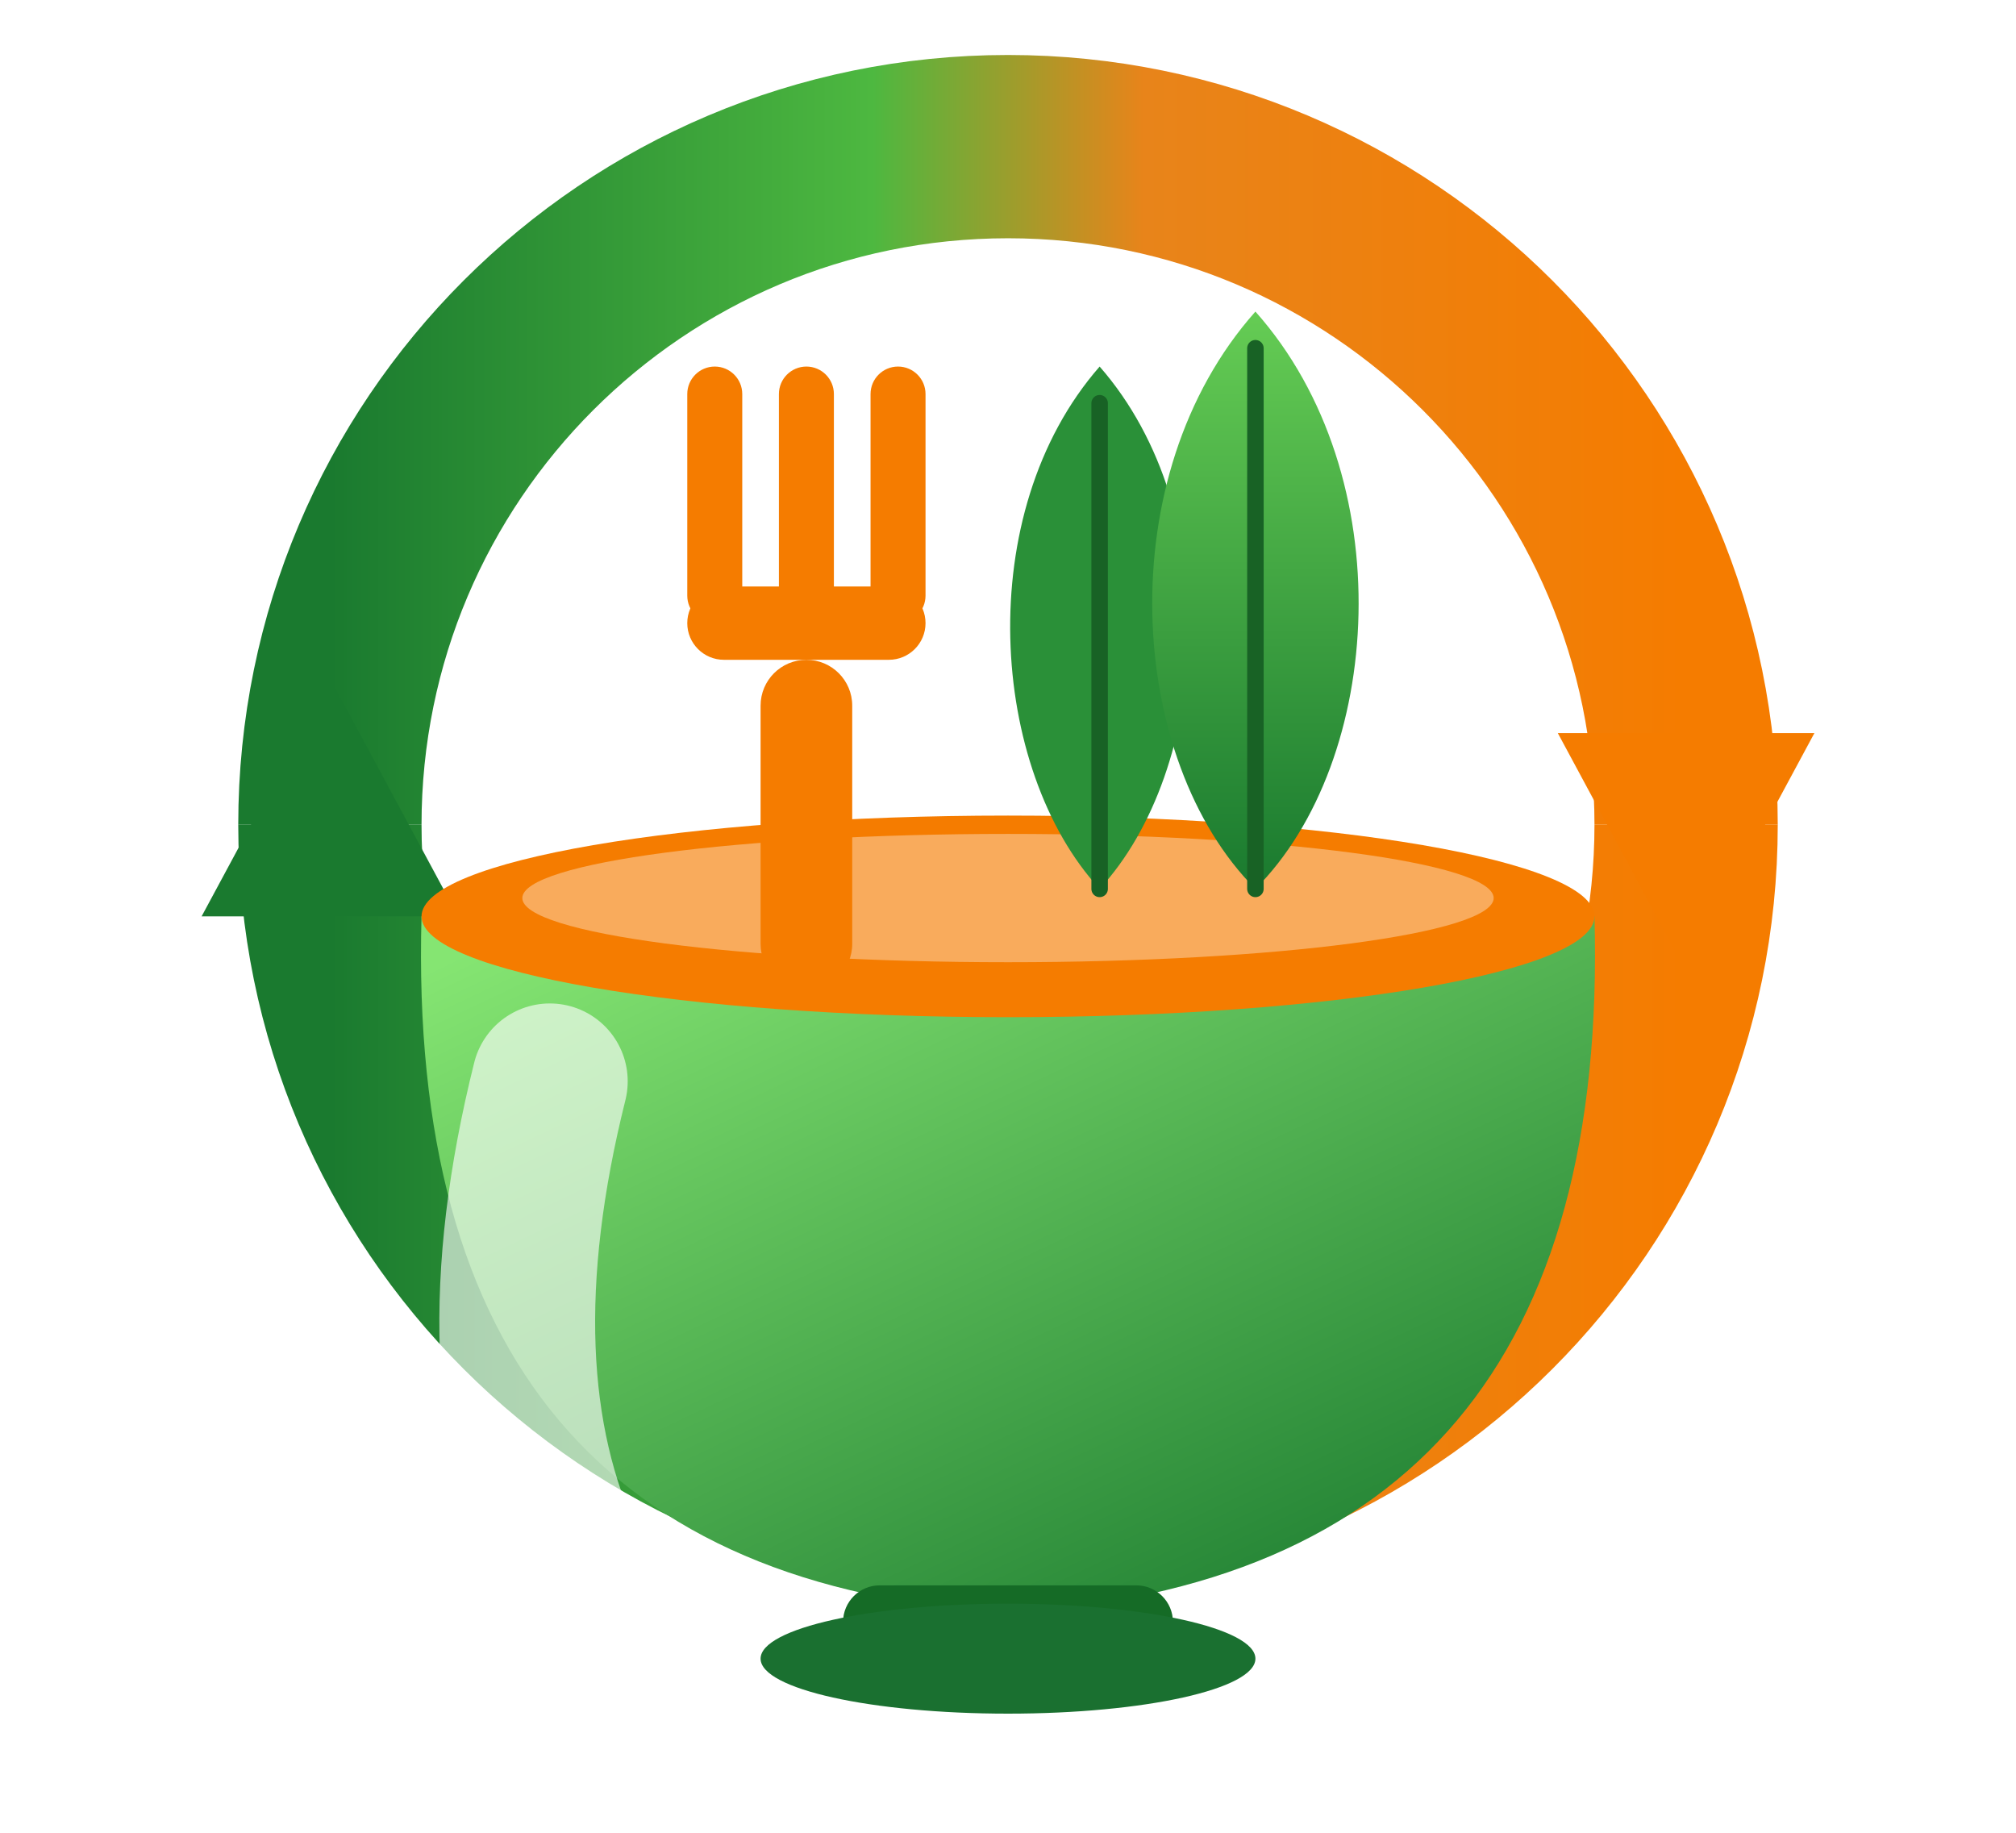
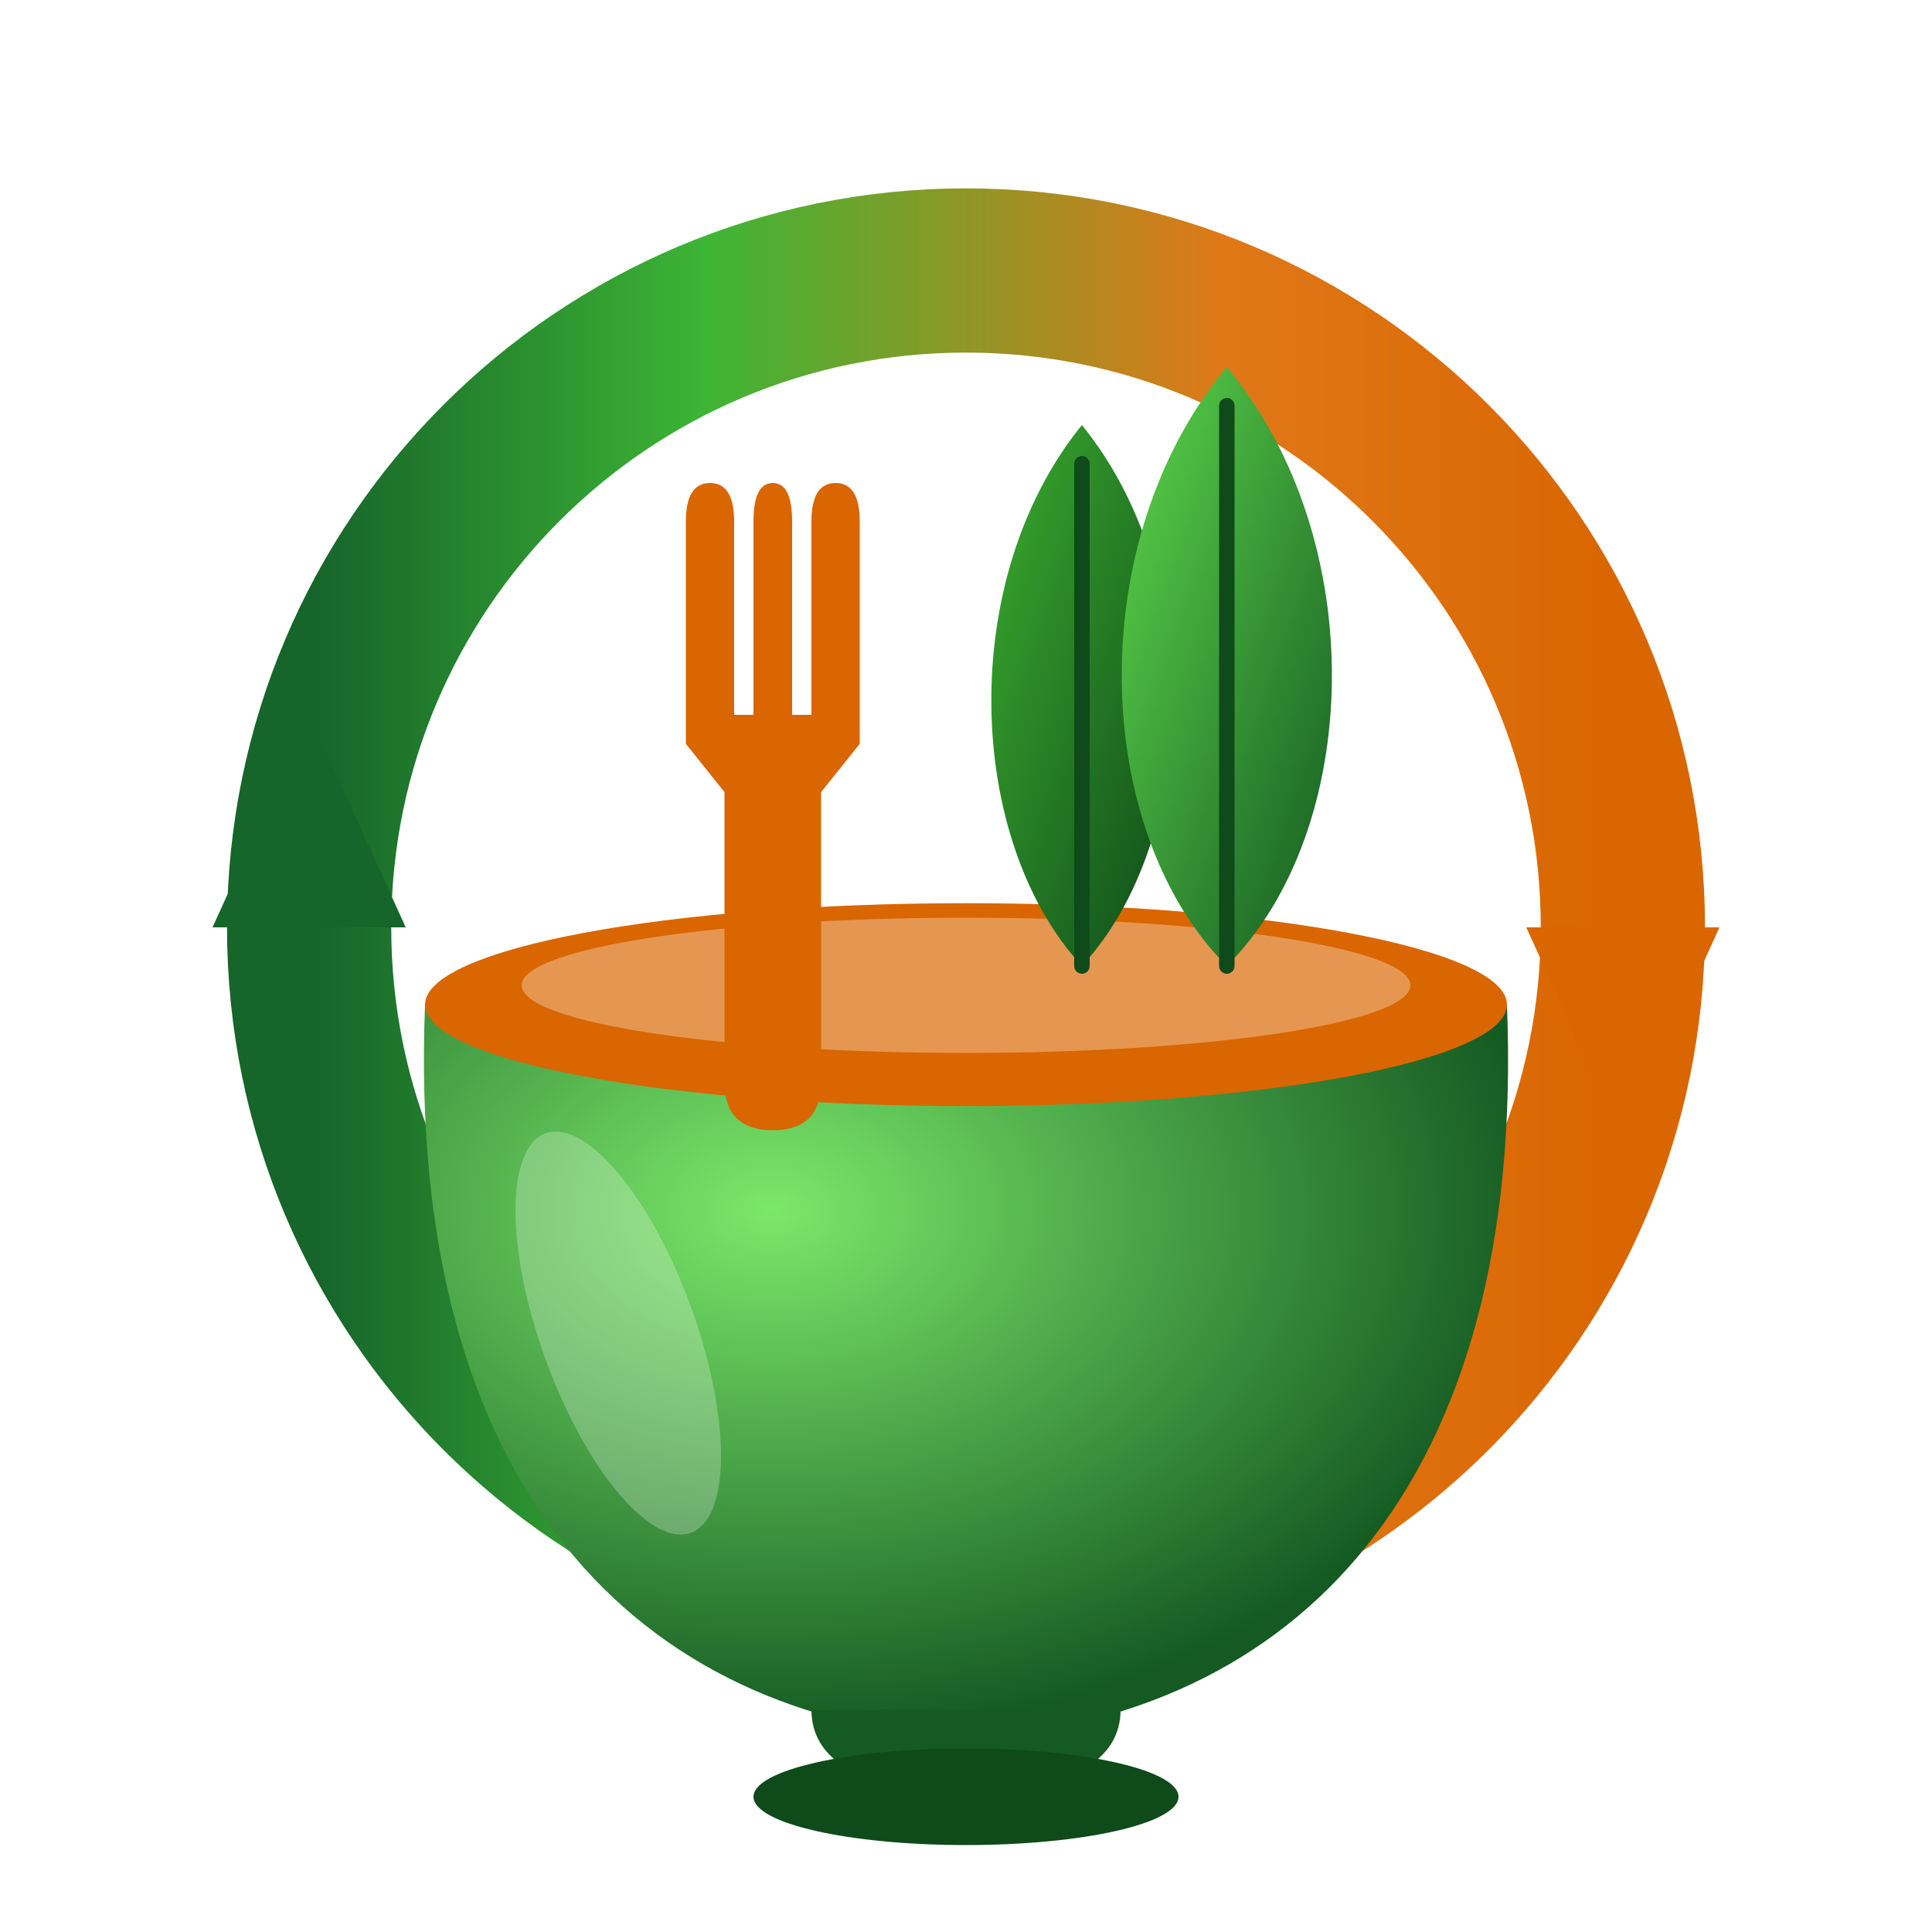
- <svg xmlns="http://www.w3.org/2000/svg" viewBox="0 0 220 200">
+ <svg xmlns="http://www.w3.org/2000/svg" viewBox="0 0 200 200">
  <defs>
-     <linearGradient id="ag" x1="0%" y1="50%" x2="100%" y2="50%">
-       <stop offset="0%" stop-color="#1a7a2f" />
-       <stop offset="40%" stop-color="#4db840" />
-       <stop offset="60%" stop-color="#e8841a" />
-       <stop offset="100%" stop-color="#f57c00" />
+     <linearGradient id="arc" x1="0%" y1="0%" x2="100%" y2="0%">
+       <stop offset="0%" stop-color="#16652a" />
+       <stop offset="30%" stop-color="#3db535" />
+       <stop offset="70%" stop-color="#e07818" />
+       <stop offset="100%" stop-color="#d96600" />
    </linearGradient>
-     <linearGradient id="bg" x1="10%" y1="0%" x2="90%" y2="100%">
-       <stop offset="0%" stop-color="#85e572" />
-       <stop offset="100%" stop-color="#1a7a2f" />
+     <radialGradient id="bowl" cx="32%" cy="28%" r="72%">
+       <stop offset="0%" stop-color="#7ce86a" />
+       <stop offset="100%" stop-color="#145a22" />
+     </radialGradient>
+     <linearGradient id="leaf1" x1="0%" y1="0%" x2="100%" y2="100%">
+       <stop offset="0%" stop-color="#5dd64a" />
+       <stop offset="100%" stop-color="#145a22" />
    </linearGradient>
-     <linearGradient id="lg" x1="50%" y1="0%" x2="50%" y2="100%">
-       <stop offset="0%" stop-color="#65cc54" />
-       <stop offset="100%" stop-color="#1a7a2f" />
+     <linearGradient id="leaf2" x1="0%" y1="0%" x2="100%" y2="100%">
+       <stop offset="0%" stop-color="#3aab2e" />
+       <stop offset="100%" stop-color="#0f4a1a" />
    </linearGradient>
  </defs>
-   <path d="M 184,90 A 74,74 0 0,1 36,90" fill="none" stroke="url(#ag)" stroke-width="20" stroke-linecap="butt" />
-   <path d="M 36,90 A 74,74 0 0,1 184,90" fill="none" stroke="url(#ag)" stroke-width="20" stroke-linecap="butt" />
-   <polygon points="0,-16 14,10 -14,10" transform="translate(184,90) rotate(180)" fill="#f57c00" />
-   <polygon points="0,-16 14,10 -14,10" transform="translate(36,90) rotate(0)" fill="#1a7a2f" />
-   <path d="M 46,100 Q 44,172 110,176 Q 176,172 174,100 Z" fill="url(#bg)" />
-   <path d="M 60,118 Q 52,150 62,171" fill="none" stroke="rgba(255,255,255,0.62)" stroke-width="17" stroke-linecap="round" />
-   <ellipse cx="110" cy="100" rx="64" ry="11" fill="#f57c00" />
-   <ellipse cx="110" cy="98" rx="53" ry="7" fill="rgba(255,255,255,0.36)" />
-   <rect x="92" y="173" width="36" height="8" rx="4" fill="#156b26" />
-   <ellipse cx="110" cy="181" rx="27" ry="6" fill="#1a7030" />
-   <rect x="75" y="40" width="6" height="28" rx="3" fill="#f57c00" />
-   <rect x="85" y="40" width="6" height="28" rx="3" fill="#f57c00" />
-   <rect x="95" y="40" width="6" height="28" rx="3" fill="#f57c00" />
-   <rect x="75" y="64" width="26" height="8" rx="4" fill="#f57c00" />
-   <rect x="83" y="72" width="10" height="36" rx="5" fill="#f57c00" />
-   <path d="M 120,97 C 108,84 106,56 120,40 C 134,56 132,84 120,97 Z" fill="#2a9038" />
-   <line x1="120" y1="97" x2="120" y2="44" stroke="#186225" stroke-width="1.8" stroke-linecap="round" />
-   <path d="M 137,97 C 123,83 121,52 137,34 C 153,52 151,83 137,97 Z" fill="url(#lg)" />
-   <line x1="137" y1="97" x2="137" y2="38" stroke="#186225" stroke-width="1.8" stroke-linecap="round" />
+   <path d="M 32,96 A 68,68 0 0,1 168,96" fill="none" stroke="url(#arc)" stroke-width="17" stroke-linecap="butt" />
+   <path d="M 168,96 A 68,68 0 0,1 32,96" fill="none" stroke="url(#arc)" stroke-width="17" stroke-linecap="butt" />
+   <polygon points="32,96  22,96  32,74  42,96" fill="#16652a" />
+   <polygon points="168,96  158,96  168,118  178,96" fill="#d96600" />
+   <path d="M 44,104            C 42,154  66,178 100,180            C 134,178 158,154 156,104 Z" fill="url(#bowl)" />
+   <ellipse cx="64" cy="138" rx="8" ry="22" fill="rgba(255,255,255,0.25)" transform="rotate(-20,64,138)" />
+   <ellipse cx="100" cy="104" rx="56" ry="10.5" fill="#d96600" />
+   <ellipse cx="100" cy="102" rx="46" ry="7" fill="rgba(255,255,255,0.32)" />
+   <path d="M 84,177 Q 84,185 100,186 Q 116,185 116,177 Z" fill="#145a22" />
+   <ellipse cx="100" cy="186" rx="22" ry="5" fill="#0f4a1a" />
+   <path d="     M 85,112  Q 85,117 80,117  Q 75,117 75,112     L 75,82   L 71,77     L 71,54   Q 71,50 73.5,50  Q 76,50 76,54     L 76,74   L 78,74  L 78,54     Q 78,50 80,50  Q 82,50 82,54     L 82,74   L 84,74  L 84,54     Q 84,50 86.5,50  Q 89,50 89,54     L 89,77   L 85,82     Z" fill="#d96600" />
+   <path d="M 112,100            C 100,87  99,60  112,44            C 125,60 124,87  112,100 Z" fill="url(#leaf2)" />
+   <line x1="112" y1="100" x2="112" y2="48" stroke="#0f4a1a" stroke-width="1.6" stroke-linecap="round" />
+   <path d="M 127,100            C 113,86  112,56  127,38            C 142,56 141,86  127,100 Z" fill="url(#leaf1)" />
+   <line x1="127" y1="100" x2="127" y2="42" stroke="#0f4a1a" stroke-width="1.6" stroke-linecap="round" />
</svg>
